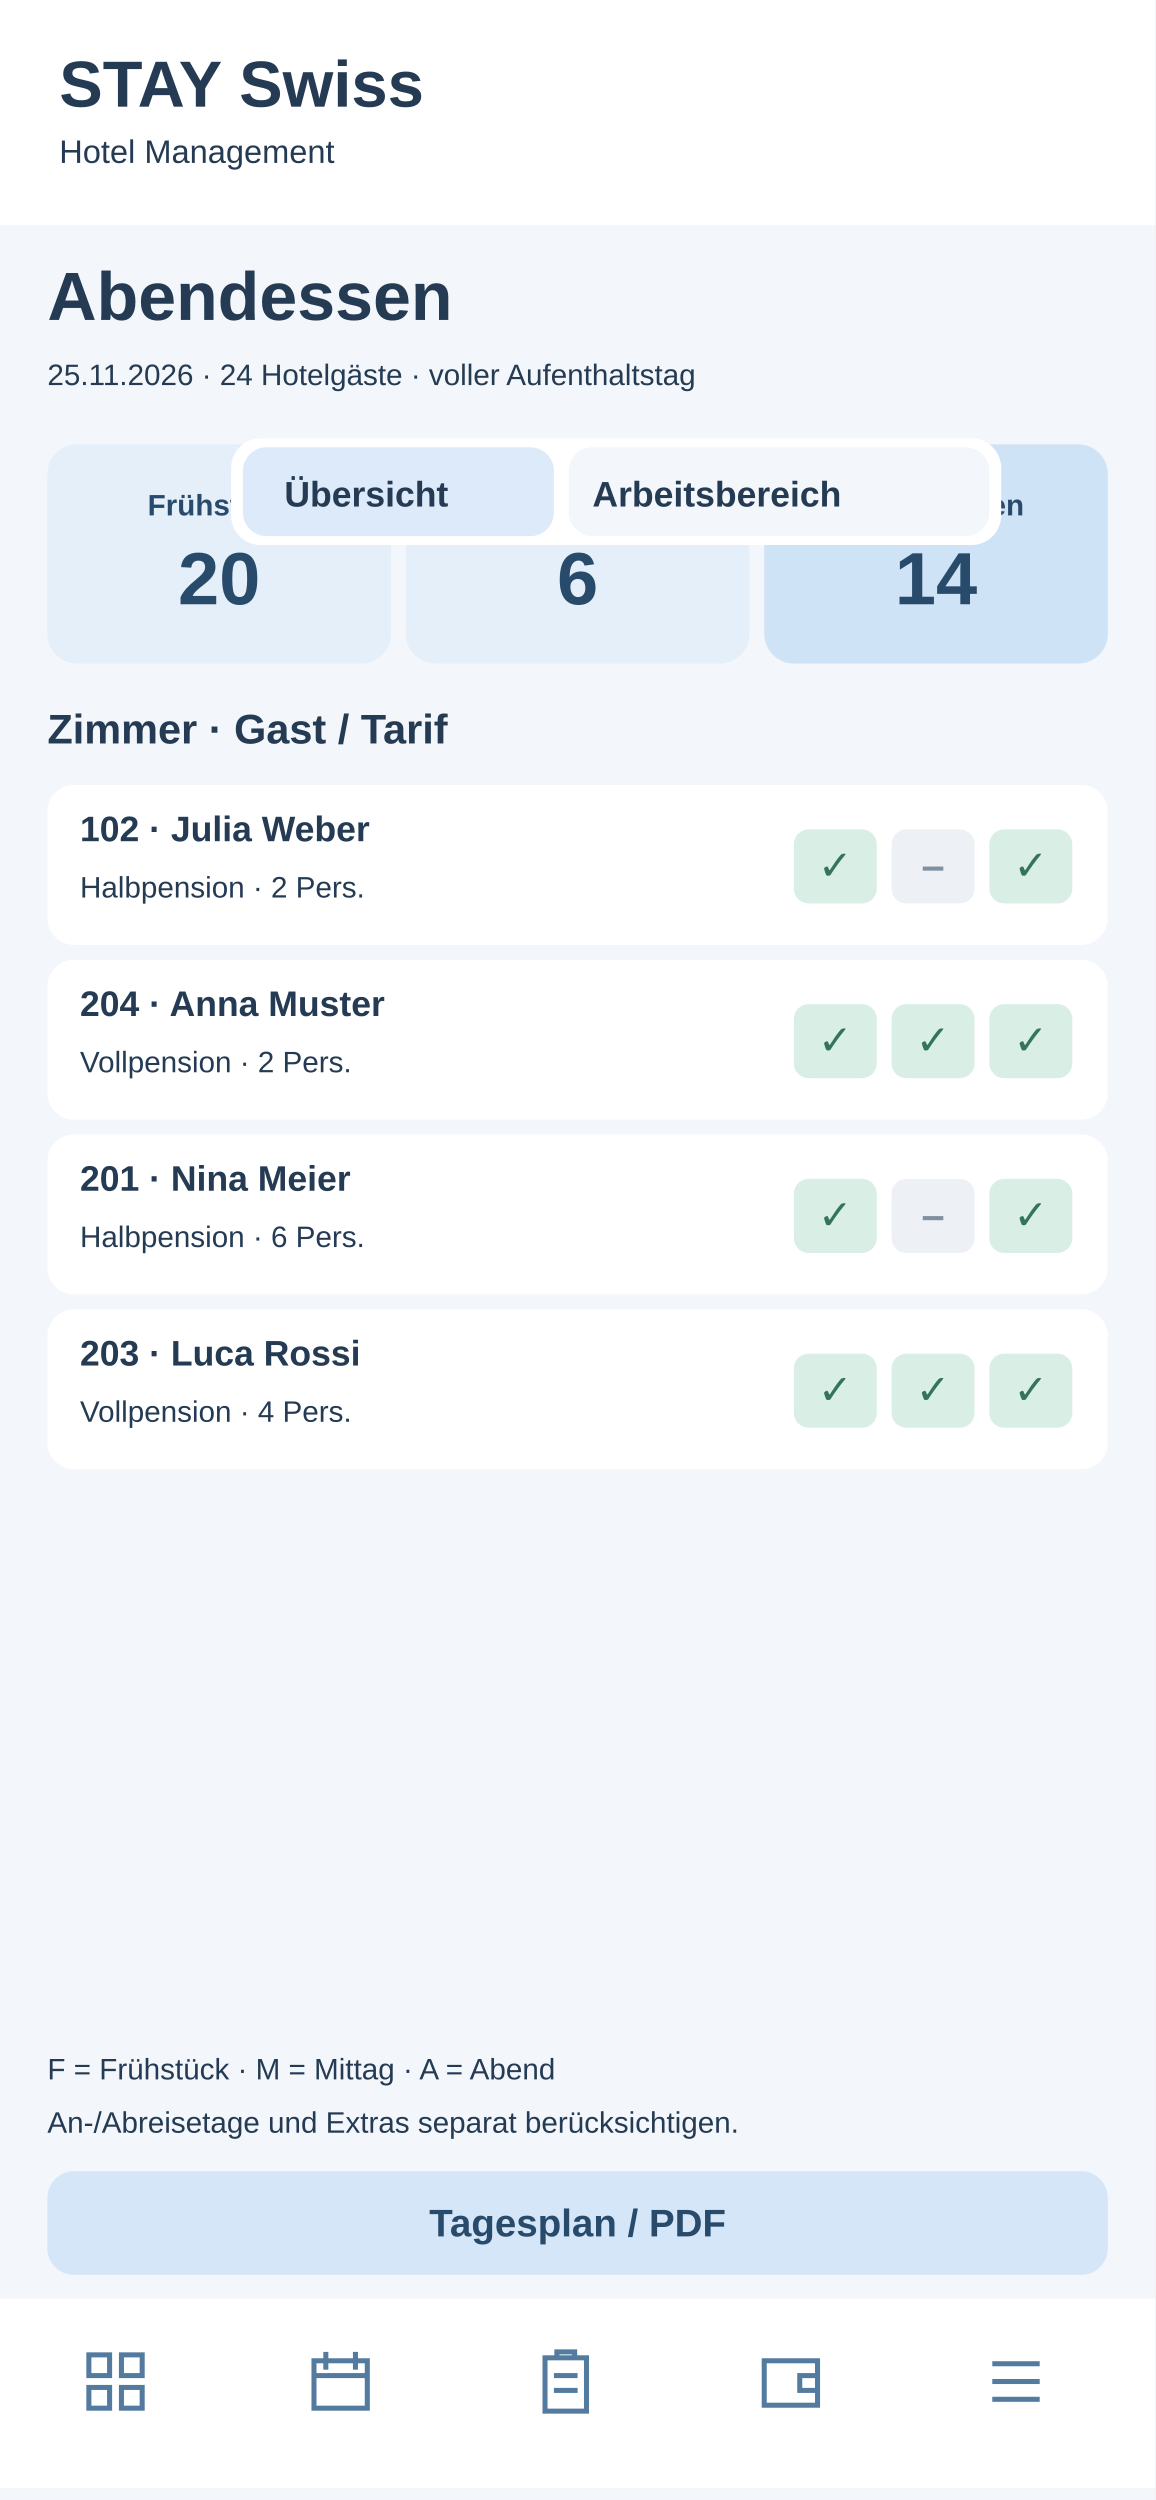
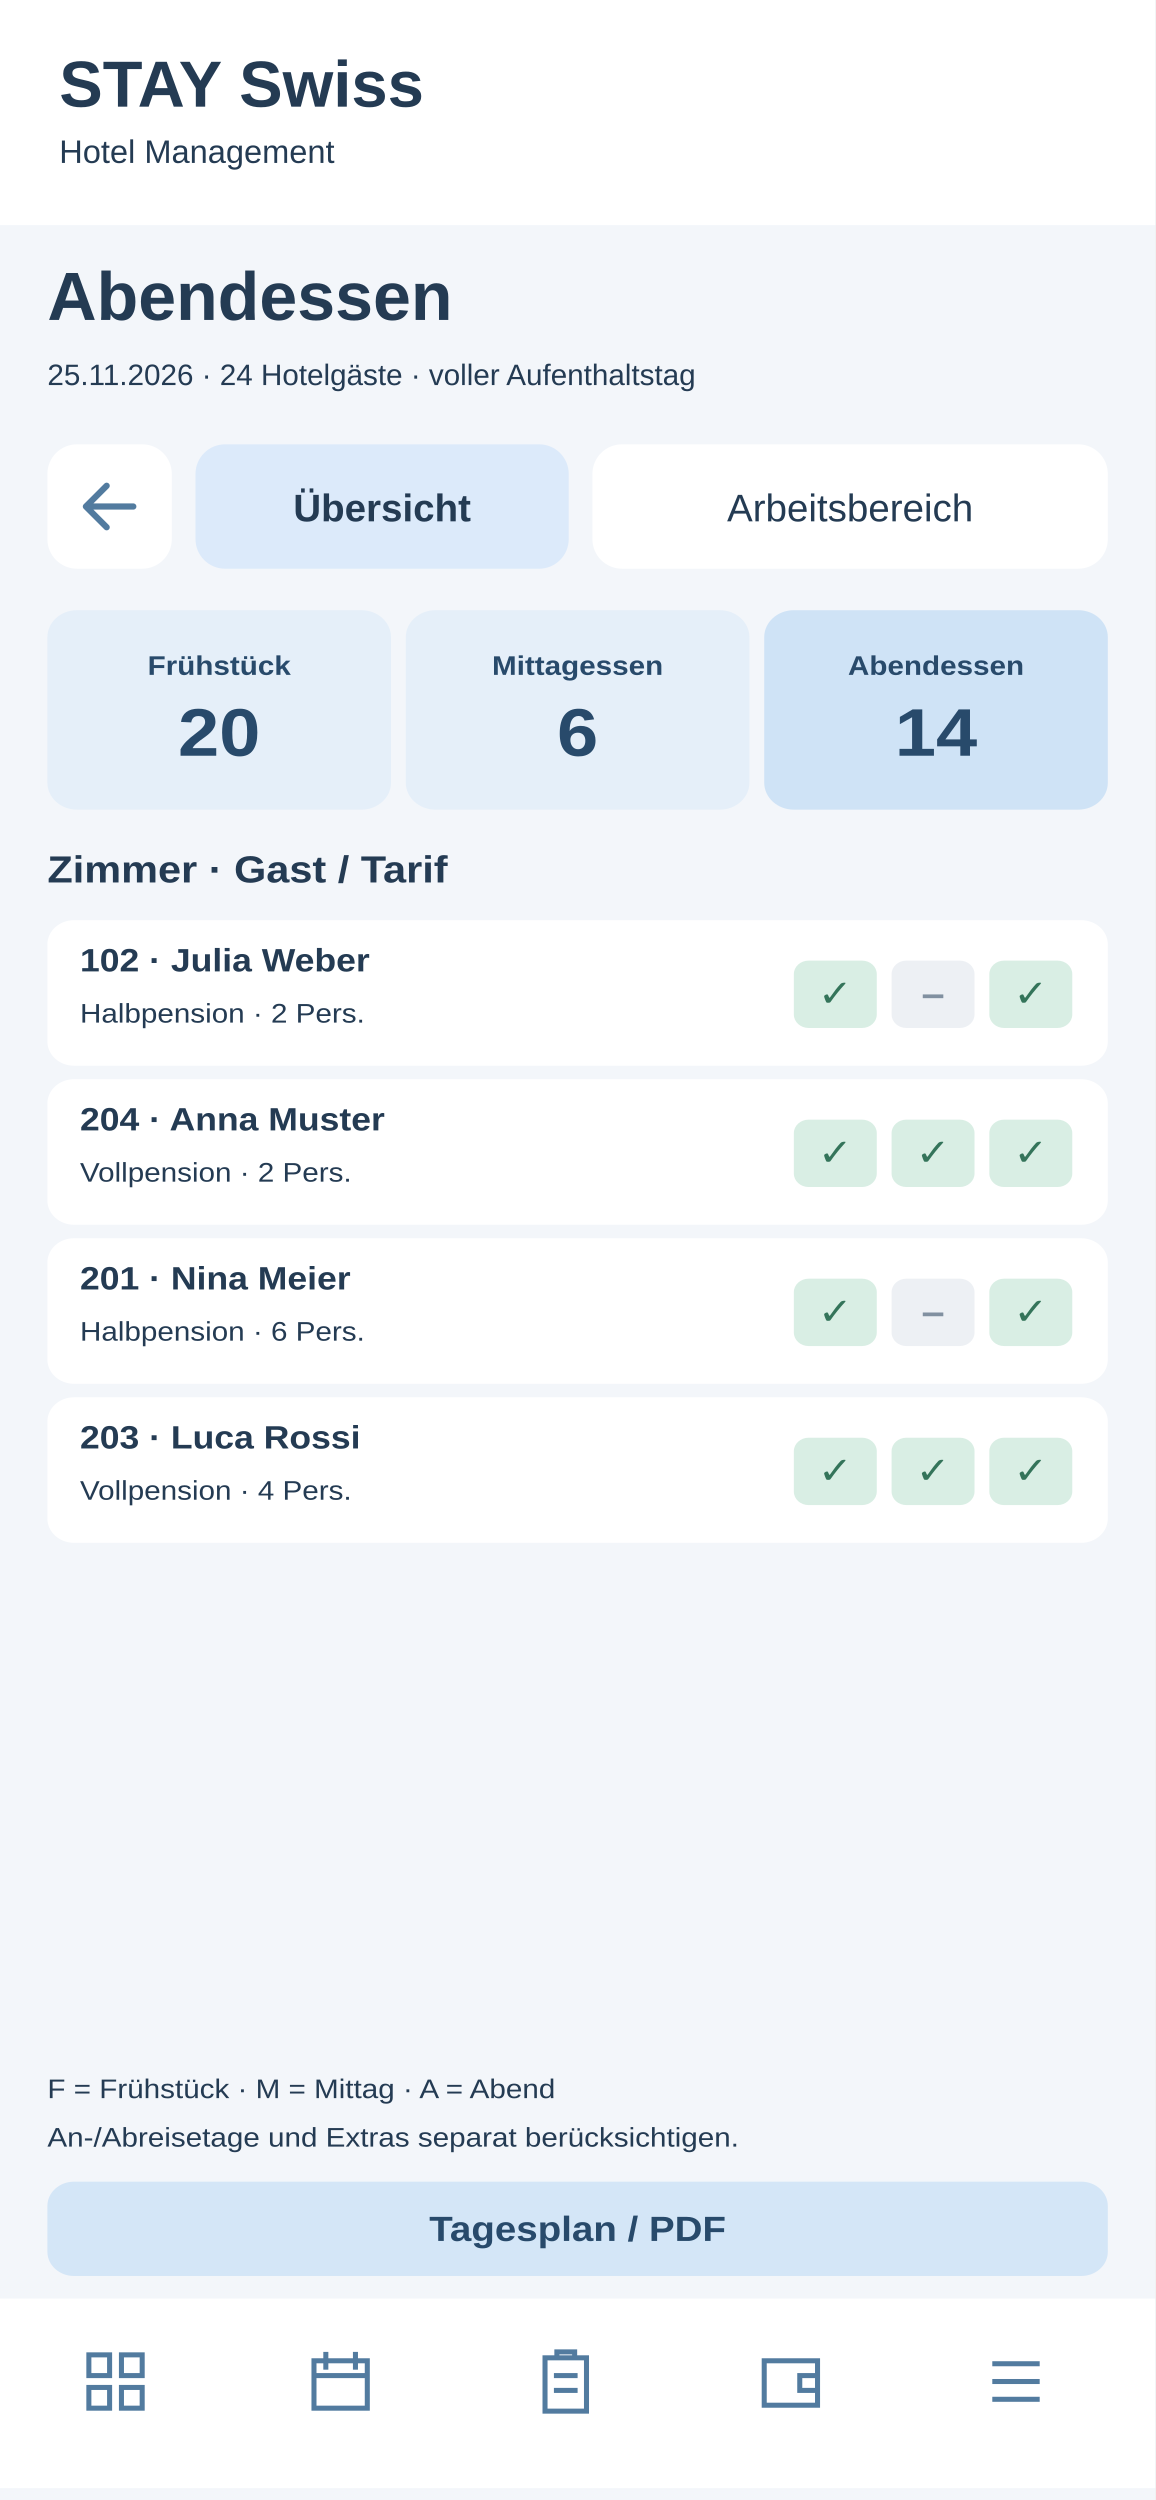
<svg xmlns="http://www.w3.org/2000/svg" width="390" height="844" viewBox="0 0 390 844">
  <style>#workspace-view{display:none}#workspace-view:target{display:inline}#workspace-view:target~#main-view{display:none}a{cursor:pointer}a:hover rect{stroke:#8fb7d8;stroke-width:1}</style>
  <g id="workspace-view">
    <rect x="0" y="0" width="390" height="844" rx="0" fill="#f3f6fa" />
    <rect x="0" y="0" width="390" height="76" rx="0" fill="#fff" />
    <rect x="16" y="16" width="40" height="40" rx="11" fill="#dceafa" />
    <text x="27" y="44" font-family="Arial,sans-serif" font-size="22" font-weight="700" fill="#284a6b">H</text>
    <text x="68" y="32" font-family="Arial,sans-serif" font-size="19" font-weight="700" fill="#243b53">STAY Swiss</text>
    <text x="68" y="49" font-family="Arial,sans-serif" font-size="10" font-weight="400" fill="#243b53">Hotel Management</text>
    <text x="16" y="108" font-family="Arial,sans-serif" font-size="21" font-weight="700" fill="#243b53">Abendessen</text>
    <text x="16" y="130" font-family="Arial,sans-serif" font-size="12" font-weight="400" fill="#64788c">Arbeitsbereich · Abendessen</text>
    <rect x="16" y="146" width="358" height="40" rx="10" fill="#fff" />
-     <g id="tabs-work">
-       <rect x="78" y="148" width="260" height="36" rx="10" fill="#fff" />
-       <a href="#main-view">
-         <rect x="82" y="151" width="105" height="30" rx="8" fill="#f3f6fa" />
-         <text x="96" y="171" font-family="Arial" font-size="12" font-weight="700" fill="#243b53">Übersicht</text>
-       </a>
-       <a href="#workspace-view">
-         <rect x="192" y="151" width="142" height="30" rx="8" fill="#dceafa" />
-         <text x="200" y="171" font-family="Arial" font-size="12" font-weight="700" fill="#243b53">Arbeitsbereich</text>
-       </a>
-     </g>
    <rect x="16" y="200" width="358" height="560" rx="16" fill="#fff" />
    <text x="30" y="231" font-family="Arial,sans-serif" font-size="19" font-weight="700" fill="#243b53">Arbeitsbereich</text>
    <text x="30" y="249" font-family="Arial,sans-serif" font-size="11" font-weight="400" fill="#64788c">Abendessen · Schnellaktionen</text>
    <g tabindex="0">
      <rect x="30" y="265" width="104" height="62" rx="10" fill="#f3f6fa" />
      <rect x="40" y="275" width="22" height="22" rx="6" fill="#dceafa" />
      <path d="M46 284h10m-5-5v10" stroke="#527b9f" stroke-width="1.6" stroke-linecap="round" />
      <text x="40" y="316" font-family="Arial,sans-serif" font-size="11" font-weight="700" fill="#243b53">5 Anfragen</text>
    </g>
    <g tabindex="0">
      <rect x="140" y="265" width="104" height="62" rx="10" fill="#f3f6fa" />
      <rect x="150" y="275" width="22" height="22" rx="6" fill="#dceafa" />
      <path d="M156 284h10m-5-5v10" stroke="#527b9f" stroke-width="1.6" stroke-linecap="round" />
      <text x="150" y="316" font-family="Arial,sans-serif" font-size="11" font-weight="700" fill="#243b53">2 neue</text>
    </g>
    <g tabindex="0">
      <rect x="250" y="265" width="104" height="62" rx="10" fill="#f3f6fa" />
      <rect x="260" y="275" width="22" height="22" rx="6" fill="#dceafa" />
      <path d="M266 284h10m-5-5v10" stroke="#527b9f" stroke-width="1.6" stroke-linecap="round" />
      <text x="260" y="316" font-family="Arial,sans-serif" font-size="11" font-weight="700" fill="#243b53">1 dringend</text>
    </g>
    <rect x="30" y="340" width="100" height="35" rx="8" fill="#f3f6fa" />
    <text x="38" y="362" font-family="Arial,sans-serif" font-size="11" font-weight="400" fill="#243b53">Schnellzugriff</text>
    <rect x="137" y="340" width="96" height="35" rx="8" fill="#dceafa" />
    <text x="145" y="362" font-family="Arial,sans-serif" font-size="11" font-weight="700" fill="#243b53">Einträge · 3</text>
    <rect x="240" y="340" width="96" height="35" rx="8" fill="#f3f6fa" />
    <text x="248" y="362" font-family="Arial,sans-serif" font-size="11" font-weight="400" fill="#243b53">Aufgaben · 2</text>
    <g tabindex="0">
      <rect x="334" y="341" width="31" height="30" rx="7" fill="#e5eef8" />
      <g transform="translate(339,346)" fill="none" stroke="#527b9f" stroke-width="1.8" stroke-linecap="round" stroke-linejoin="round">
        <path d="M5 5l14 14m0-14L5 19" />
      </g>
    </g>
    <rect x="30" y="389" width="200" height="36" rx="8" fill="#f3f6fa" />
    <text x="42" y="411" font-family="Arial,sans-serif" font-size="12" font-weight="400" fill="#64788c">Suche nach Eintrag …</text>
    <g tabindex="0">
      <rect x="239" y="392" width="31" height="30" rx="7" fill="#e5eef8" />
      <g transform="translate(244,397)" fill="none" stroke="#527b9f" stroke-width="1.8" stroke-linecap="round" stroke-linejoin="round">
        <path d="M4 6h16M7 12h10M10 18h4" />
      </g>
    </g>
    <g tabindex="0">
      <rect x="279" y="392" width="31" height="30" rx="7" fill="#e5eef8" />
      <g transform="translate(284,397)" fill="none" stroke="#527b9f" stroke-width="1.8" stroke-linecap="round" stroke-linejoin="round">
        <path d="M12 4v16M4 12h16" />
      </g>
    </g>
    <g tabindex="0">
      <rect x="319" y="392" width="31" height="30" rx="7" fill="#e5eef8" />
      <g transform="translate(324,397)" fill="none" stroke="#527b9f" stroke-width="1.8" stroke-linecap="round" stroke-linejoin="round">
        <path d="M5 12h2m5 0h2m5 0h2" />
      </g>
    </g>
    <rect x="30" y="438" width="330" height="30" rx="7" fill="#e5eef8" />
    <text x="42" y="458" font-family="Arial,sans-serif" font-size="12" font-weight="700" fill="#243b53">Eintrag</text>
    <text x="272" y="458" font-family="Arial,sans-serif" font-size="11" font-weight="700" fill="#243b53">Aktionen</text>
    <rect x="30" y="476" width="330" height="59" rx="8" fill="#f3f6fa" />
    <text x="42" y="498" font-family="Arial,sans-serif" font-size="13" font-weight="700" fill="#243b53">101 · Peter Beispiel</text>
    <text x="42" y="518" font-family="Arial,sans-serif" font-size="11" font-weight="400" fill="#64788c">Frühstück · 2 Personen</text>
    <g tabindex="0">
      <rect x="284" y="490" width="31" height="30" rx="7" fill="#e5eef8" />
      <g transform="translate(289,495)" fill="none" stroke="#527b9f" stroke-width="1.8" stroke-linecap="round" stroke-linejoin="round">
        <path d="M4 12h16m-7-7l7 7-7 7" />
      </g>
    </g>
    <g tabindex="0">
      <rect x="322" y="490" width="31" height="30" rx="7" fill="#e5eef8" />
      <g transform="translate(327,495)" fill="none" stroke="#527b9f" stroke-width="1.8" stroke-linecap="round" stroke-linejoin="round">
        <path d="M5 12h2m5 0h2m5 0h2" />
      </g>
    </g>
    <rect x="30" y="543" width="330" height="59" rx="8" fill="#fff" />
    <text x="42" y="565" font-family="Arial,sans-serif" font-size="13" font-weight="700" fill="#243b53">102 · Julia Weber</text>
    <text x="42" y="585" font-family="Arial,sans-serif" font-size="11" font-weight="400" fill="#64788c">Halbpension · 2 Personen</text>
    <g tabindex="0">
      <rect x="284" y="557" width="31" height="30" rx="7" fill="#e5eef8" />
      <g transform="translate(289,562)" fill="none" stroke="#527b9f" stroke-width="1.8" stroke-linecap="round" stroke-linejoin="round">
        <path d="M4 12h16m-7-7l7 7-7 7" />
      </g>
    </g>
    <g tabindex="0">
      <rect x="322" y="557" width="31" height="30" rx="7" fill="#e5eef8" />
      <g transform="translate(327,562)" fill="none" stroke="#527b9f" stroke-width="1.8" stroke-linecap="round" stroke-linejoin="round">
        <path d="M5 12h2m5 0h2m5 0h2" />
      </g>
    </g>
    <rect x="30" y="610" width="330" height="59" rx="8" fill="#f3f6fa" />
    <text x="42" y="632" font-family="Arial,sans-serif" font-size="13" font-weight="700" fill="#243b53">204 · Anna Muster</text>
    <text x="42" y="652" font-family="Arial,sans-serif" font-size="11" font-weight="400" fill="#64788c">Vollpension · 2 Personen</text>
    <g tabindex="0">
      <rect x="284" y="624" width="31" height="30" rx="7" fill="#e5eef8" />
      <g transform="translate(289,629)" fill="none" stroke="#527b9f" stroke-width="1.8" stroke-linecap="round" stroke-linejoin="round">
        <path d="M4 12h16m-7-7l7 7-7 7" />
      </g>
    </g>
    <g tabindex="0">
      <rect x="322" y="624" width="31" height="30" rx="7" fill="#e5eef8" />
      <g transform="translate(327,629)" fill="none" stroke="#527b9f" stroke-width="1.8" stroke-linecap="round" stroke-linejoin="round">
        <path d="M5 12h2m5 0h2m5 0h2" />
      </g>
    </g>
    <text x="30" y="708" font-family="Arial,sans-serif" font-size="11" font-weight="400" fill="#64788c">3 Einträge · Seite 1 von 1</text>
    <rect x="227" y="684" width="62" height="33" rx="8" fill="#f3f6fa" />
    <text x="240" y="705" font-family="Arial,sans-serif" font-size="12" font-weight="700" fill="#243b53">PDF</text>
    <rect x="297" y="684" width="62" height="33" rx="8" fill="#f3f6fa" />
    <text x="311" y="705" font-family="Arial,sans-serif" font-size="12" font-weight="700" fill="#243b53">CSV</text>
    <text x="30" y="741" font-family="Arial,sans-serif" font-size="10" font-weight="400" fill="#64788c">Ansicht: Einträge · Beispielwerte</text>
    <rect x="0" y="776" width="390" height="64" fill="#fff" rx="0" />
    <g transform="translate(27,792)" fill="none" stroke="#527b9f" stroke-width="1.7" stroke-linejoin="round" stroke-linecap="round">
      <path d="M3 3h7v7H3zM14 3h7v7h-7zM3 14h7v7H3zM14 14h7v7h-7z" />
    </g>
    <g transform="translate(103,792)" fill="none" stroke="#527b9f" stroke-width="1.7" stroke-linejoin="round" stroke-linecap="round">
      <rect x="3" y="5" width="18" height="16" rx="2" />
      <path d="M7 2v6M17 2v6M3 10h18" />
    </g>
    <g transform="translate(179,792)" fill="none" stroke="#527b9f" stroke-width="1.7" stroke-linejoin="round" stroke-linecap="round">
      <rect x="5" y="4" width="14" height="18" rx="2" />
      <path d="M9 4V2h6v2M8 10h8M8 15h8" />
    </g>
    <g transform="translate(255,792)" fill="none" stroke="#527b9f" stroke-width="1.7" stroke-linejoin="round" stroke-linecap="round">
      <rect x="3" y="5" width="18" height="15" rx="3" />
      <path d="M21 10h-6v5h6" />
    </g>
    <g transform="translate(331,792)" fill="none" stroke="#527b9f" stroke-width="1.7" stroke-linejoin="round" stroke-linecap="round">
      <path d="M4 6h16M4 12h16M4 18h16" />
    </g>
+     <g id="navigation-work">
+       <a href="#main-view">
+         <rect x="16" y="150" width="42" height="42" rx="10" fill="#fff" />
+         <g transform="translate(27,161)" stroke="#527b9f" stroke-width="2.1" stroke-linecap="round" stroke-linejoin="round" fill="none">
+           <path d="M18 10H2m0 0l7-7m-7 7l7 7" />
+         </g>
+       </a>
+       <a href="#main-view">
+         <rect x="66" y="150" width="126" height="42" rx="10" fill="#fff" />
+         <text x="129" y="176" text-anchor="middle" font-family="Arial,sans-serif" font-size="13" font-weight="500" fill="#243b53">Übersicht</text>
+       </a>
+       <a href="#workspace-view">
+         <rect x="200" y="150" width="174" height="42" rx="10" fill="#dceafa" />
+         <text x="287" y="176" text-anchor="middle" font-family="Arial,sans-serif" font-size="13" font-weight="700" fill="#243b53">Arbeitsbereich</text>
+       </a>
+     </g>
  </g>
  <g id="main-view">
    <rect x="0" y="0" width="390" height="844" fill="#f3f6fa" rx="0" />
    <rect x="0" y="0" width="390" height="76" fill="#fff" rx="0" />
    <text x="20" y="36" font-family="Arial,sans-serif" font-size="22" font-weight="700" fill="#243b53" text-anchor="start">STAY Swiss</text>
    <text x="20" y="55" font-family="Arial,sans-serif" font-size="11" font-weight="400" fill="#243b53" text-anchor="start">Hotel Management</text>
    <text x="16" y="108" font-family="Arial,sans-serif" font-size="23" font-weight="700" fill="#243b53" text-anchor="start">Abendessen</text>
    <text x="16" y="130" font-family="Arial,sans-serif" font-size="10" font-weight="400" fill="#243b53" text-anchor="start">25.11.2026 · 24 Hotelgäste · voller Aufenthaltstag</text>
-     <rect x="16" y="150" width="116" height="74" fill="#e5eff9" rx="10" />
-     <text x="74" y="174" font-family="Arial,sans-serif" font-size="10" font-weight="700" fill="#284a6b" text-anchor="middle">Frühstück</text>
-     <text x="74" y="204" font-family="Arial,sans-serif" font-size="25" font-weight="700" fill="#284a6b" text-anchor="middle">20</text>
-     <rect x="137" y="150" width="116" height="74" fill="#e5eff9" rx="10" />
-     <text x="195" y="174" font-family="Arial,sans-serif" font-size="10" font-weight="700" fill="#284a6b" text-anchor="middle">Mittagessen</text>
-     <text x="195" y="204" font-family="Arial,sans-serif" font-size="25" font-weight="700" fill="#284a6b" text-anchor="middle">6</text>
-     <rect x="258" y="150" width="116" height="74" fill="#cfe3f6" rx="10" />
-     <text x="316" y="174" font-family="Arial,sans-serif" font-size="10" font-weight="700" fill="#284a6b" text-anchor="middle">Abendessen</text>
-     <text x="316" y="204" font-family="Arial,sans-serif" font-size="25" font-weight="700" fill="#284a6b" text-anchor="middle">14</text>
-     <text x="16" y="251" font-family="Arial,sans-serif" font-size="14" font-weight="700" fill="#243b53" text-anchor="start">Zimmer · Gast / Tarif</text>
-     <rect x="16" y="265" width="358" height="54" fill="#fff" rx="9" />
-     <text x="27" y="284" font-family="Arial,sans-serif" font-size="12" font-weight="700" fill="#243b53" text-anchor="start">102 · Julia Weber</text>
-     <text x="27" y="303" font-family="Arial,sans-serif" font-size="10" font-weight="400" fill="#243b53" text-anchor="start">Halbpension · 2 Pers.</text>
-     <rect x="268" y="280" width="28" height="25" fill="#d9eee4" rx="5" />
-     <text x="282" y="297" font-family="Arial,sans-serif" font-size="14" font-weight="700" fill="#34745a" text-anchor="middle">✓</text>
-     <rect x="301" y="280" width="28" height="25" fill="#edf0f4" rx="5" />
-     <text x="315" y="297" font-family="Arial,sans-serif" font-size="14" font-weight="700" fill="#8190a0" text-anchor="middle">–</text>
-     <rect x="334" y="280" width="28" height="25" fill="#d9eee4" rx="5" />
-     <text x="348" y="297" font-family="Arial,sans-serif" font-size="14" font-weight="700" fill="#34745a" text-anchor="middle">✓</text>
-     <rect x="16" y="324" width="358" height="54" fill="#fff" rx="9" />
-     <text x="27" y="343" font-family="Arial,sans-serif" font-size="12" font-weight="700" fill="#243b53" text-anchor="start">204 · Anna Muster</text>
-     <text x="27" y="362" font-family="Arial,sans-serif" font-size="10" font-weight="400" fill="#243b53" text-anchor="start">Vollpension · 2 Pers.</text>
-     <rect x="268" y="339" width="28" height="25" fill="#d9eee4" rx="5" />
-     <text x="282" y="356" font-family="Arial,sans-serif" font-size="14" font-weight="700" fill="#34745a" text-anchor="middle">✓</text>
-     <rect x="301" y="339" width="28" height="25" fill="#d9eee4" rx="5" />
-     <text x="315" y="356" font-family="Arial,sans-serif" font-size="14" font-weight="700" fill="#34745a" text-anchor="middle">✓</text>
-     <rect x="334" y="339" width="28" height="25" fill="#d9eee4" rx="5" />
-     <text x="348" y="356" font-family="Arial,sans-serif" font-size="14" font-weight="700" fill="#34745a" text-anchor="middle">✓</text>
-     <rect x="16" y="383" width="358" height="54" fill="#fff" rx="9" />
-     <text x="27" y="402" font-family="Arial,sans-serif" font-size="12" font-weight="700" fill="#243b53" text-anchor="start">201 · Nina Meier</text>
-     <text x="27" y="421" font-family="Arial,sans-serif" font-size="10" font-weight="400" fill="#243b53" text-anchor="start">Halbpension · 6 Pers.</text>
-     <rect x="268" y="398" width="28" height="25" fill="#d9eee4" rx="5" />
-     <text x="282" y="415" font-family="Arial,sans-serif" font-size="14" font-weight="700" fill="#34745a" text-anchor="middle">✓</text>
-     <rect x="301" y="398" width="28" height="25" fill="#edf0f4" rx="5" />
-     <text x="315" y="415" font-family="Arial,sans-serif" font-size="14" font-weight="700" fill="#8190a0" text-anchor="middle">–</text>
-     <rect x="334" y="398" width="28" height="25" fill="#d9eee4" rx="5" />
-     <text x="348" y="415" font-family="Arial,sans-serif" font-size="14" font-weight="700" fill="#34745a" text-anchor="middle">✓</text>
-     <rect x="16" y="442" width="358" height="54" fill="#fff" rx="9" />
-     <text x="27" y="461" font-family="Arial,sans-serif" font-size="12" font-weight="700" fill="#243b53" text-anchor="start">203 · Luca Rossi</text>
-     <text x="27" y="480" font-family="Arial,sans-serif" font-size="10" font-weight="400" fill="#243b53" text-anchor="start">Vollpension · 4 Pers.</text>
-     <rect x="268" y="457" width="28" height="25" fill="#d9eee4" rx="5" />
-     <text x="282" y="474" font-family="Arial,sans-serif" font-size="14" font-weight="700" fill="#34745a" text-anchor="middle">✓</text>
-     <rect x="301" y="457" width="28" height="25" fill="#d9eee4" rx="5" />
-     <text x="315" y="474" font-family="Arial,sans-serif" font-size="14" font-weight="700" fill="#34745a" text-anchor="middle">✓</text>
-     <rect x="334" y="457" width="28" height="25" fill="#d9eee4" rx="5" />
-     <text x="348" y="474" font-family="Arial,sans-serif" font-size="14" font-weight="700" fill="#34745a" text-anchor="middle">✓</text>
-     <text x="16" y="702" font-family="Arial,sans-serif" font-size="10" font-weight="400" fill="#243b53" text-anchor="start">F = Frühstück · M = Mittag · A = Abend</text>
-     <text x="16" y="720" font-family="Arial,sans-serif" font-size="10" font-weight="400" fill="#243b53" text-anchor="start">An-/Abreisetage und Extras separat berücksichtigen.</text>
-     <rect x="16" y="733" width="358" height="35" fill="#d4e6f7" rx="9" />
-     <text x="195" y="755" font-family="Arial,sans-serif" font-size="13" font-weight="700" fill="#284a6b" text-anchor="middle">Tagesplan / PDF</text>
+     <g id="overview-content-compressed" transform="translate(0,69.5) scale(1,0.91)">
+       <rect x="16" y="150" width="116" height="74" fill="#e5eff9" rx="10" />
+       <text x="74" y="174" font-family="Arial,sans-serif" font-size="10" font-weight="700" fill="#284a6b" text-anchor="middle">Frühstück</text>
+       <text x="74" y="204" font-family="Arial,sans-serif" font-size="25" font-weight="700" fill="#284a6b" text-anchor="middle">20</text>
+       <rect x="137" y="150" width="116" height="74" fill="#e5eff9" rx="10" />
+       <text x="195" y="174" font-family="Arial,sans-serif" font-size="10" font-weight="700" fill="#284a6b" text-anchor="middle">Mittagessen</text>
+       <text x="195" y="204" font-family="Arial,sans-serif" font-size="25" font-weight="700" fill="#284a6b" text-anchor="middle">6</text>
+       <rect x="258" y="150" width="116" height="74" fill="#cfe3f6" rx="10" />
+       <text x="316" y="174" font-family="Arial,sans-serif" font-size="10" font-weight="700" fill="#284a6b" text-anchor="middle">Abendessen</text>
+       <text x="316" y="204" font-family="Arial,sans-serif" font-size="25" font-weight="700" fill="#284a6b" text-anchor="middle">14</text>
+       <text x="16" y="251" font-family="Arial,sans-serif" font-size="14" font-weight="700" fill="#243b53" text-anchor="start">Zimmer · Gast / Tarif</text>
+       <rect x="16" y="265" width="358" height="54" fill="#fff" rx="9" />
+       <text x="27" y="284" font-family="Arial,sans-serif" font-size="12" font-weight="700" fill="#243b53" text-anchor="start">102 · Julia Weber</text>
+       <text x="27" y="303" font-family="Arial,sans-serif" font-size="10" font-weight="400" fill="#243b53" text-anchor="start">Halbpension · 2 Pers.</text>
+       <rect x="268" y="280" width="28" height="25" fill="#d9eee4" rx="5" />
+       <text x="282" y="297" font-family="Arial,sans-serif" font-size="14" font-weight="700" fill="#34745a" text-anchor="middle">✓</text>
+       <rect x="301" y="280" width="28" height="25" fill="#edf0f4" rx="5" />
+       <text x="315" y="297" font-family="Arial,sans-serif" font-size="14" font-weight="700" fill="#8190a0" text-anchor="middle">–</text>
+       <rect x="334" y="280" width="28" height="25" fill="#d9eee4" rx="5" />
+       <text x="348" y="297" font-family="Arial,sans-serif" font-size="14" font-weight="700" fill="#34745a" text-anchor="middle">✓</text>
+       <rect x="16" y="324" width="358" height="54" fill="#fff" rx="9" />
+       <text x="27" y="343" font-family="Arial,sans-serif" font-size="12" font-weight="700" fill="#243b53" text-anchor="start">204 · Anna Muster</text>
+       <text x="27" y="362" font-family="Arial,sans-serif" font-size="10" font-weight="400" fill="#243b53" text-anchor="start">Vollpension · 2 Pers.</text>
+       <rect x="268" y="339" width="28" height="25" fill="#d9eee4" rx="5" />
+       <text x="282" y="356" font-family="Arial,sans-serif" font-size="14" font-weight="700" fill="#34745a" text-anchor="middle">✓</text>
+       <rect x="301" y="339" width="28" height="25" fill="#d9eee4" rx="5" />
+       <text x="315" y="356" font-family="Arial,sans-serif" font-size="14" font-weight="700" fill="#34745a" text-anchor="middle">✓</text>
+       <rect x="334" y="339" width="28" height="25" fill="#d9eee4" rx="5" />
+       <text x="348" y="356" font-family="Arial,sans-serif" font-size="14" font-weight="700" fill="#34745a" text-anchor="middle">✓</text>
+       <rect x="16" y="383" width="358" height="54" fill="#fff" rx="9" />
+       <text x="27" y="402" font-family="Arial,sans-serif" font-size="12" font-weight="700" fill="#243b53" text-anchor="start">201 · Nina Meier</text>
+       <text x="27" y="421" font-family="Arial,sans-serif" font-size="10" font-weight="400" fill="#243b53" text-anchor="start">Halbpension · 6 Pers.</text>
+       <rect x="268" y="398" width="28" height="25" fill="#d9eee4" rx="5" />
+       <text x="282" y="415" font-family="Arial,sans-serif" font-size="14" font-weight="700" fill="#34745a" text-anchor="middle">✓</text>
+       <rect x="301" y="398" width="28" height="25" fill="#edf0f4" rx="5" />
+       <text x="315" y="415" font-family="Arial,sans-serif" font-size="14" font-weight="700" fill="#8190a0" text-anchor="middle">–</text>
+       <rect x="334" y="398" width="28" height="25" fill="#d9eee4" rx="5" />
+       <text x="348" y="415" font-family="Arial,sans-serif" font-size="14" font-weight="700" fill="#34745a" text-anchor="middle">✓</text>
+       <rect x="16" y="442" width="358" height="54" fill="#fff" rx="9" />
+       <text x="27" y="461" font-family="Arial,sans-serif" font-size="12" font-weight="700" fill="#243b53" text-anchor="start">203 · Luca Rossi</text>
+       <text x="27" y="480" font-family="Arial,sans-serif" font-size="10" font-weight="400" fill="#243b53" text-anchor="start">Vollpension · 4 Pers.</text>
+       <rect x="268" y="457" width="28" height="25" fill="#d9eee4" rx="5" />
+       <text x="282" y="474" font-family="Arial,sans-serif" font-size="14" font-weight="700" fill="#34745a" text-anchor="middle">✓</text>
+       <rect x="301" y="457" width="28" height="25" fill="#d9eee4" rx="5" />
+       <text x="315" y="474" font-family="Arial,sans-serif" font-size="14" font-weight="700" fill="#34745a" text-anchor="middle">✓</text>
+       <rect x="334" y="457" width="28" height="25" fill="#d9eee4" rx="5" />
+       <text x="348" y="474" font-family="Arial,sans-serif" font-size="14" font-weight="700" fill="#34745a" text-anchor="middle">✓</text>
+       <text x="16" y="702" font-family="Arial,sans-serif" font-size="10" font-weight="400" fill="#243b53" text-anchor="start">F = Frühstück · M = Mittag · A = Abend</text>
+       <text x="16" y="720" font-family="Arial,sans-serif" font-size="10" font-weight="400" fill="#243b53" text-anchor="start">An-/Abreisetage und Extras separat berücksichtigen.</text>
+       <rect x="16" y="733" width="358" height="35" fill="#d4e6f7" rx="9" />
+       <text x="195" y="755" font-family="Arial,sans-serif" font-size="13" font-weight="700" fill="#284a6b" text-anchor="middle">Tagesplan / PDF</text>
+     </g>
    <rect x="0" y="776" width="390" height="64" fill="#fff" rx="0" />
    <g transform="translate(27,792)" fill="none" stroke="#527b9f" stroke-width="1.7">
      <path d="M3 3h7v7H3zM14 3h7v7h-7zM3 14h7v7H3zM14 14h7v7h-7z" />
    </g>
    <g transform="translate(103,792)" fill="none" stroke="#527b9f" stroke-width="1.7">
      <path d="M3 5h18v16H3zM7 2v6M17 2v6M3 10h18" />
    </g>
    <g transform="translate(179,792)" fill="none" stroke="#527b9f" stroke-width="1.7">
      <path d="M5 4h14v18H5zM9 4V2h6v2M8 10h8M8 15h8" />
    </g>
    <g transform="translate(255,792)" fill="none" stroke="#527b9f" stroke-width="1.7">
      <path d="M3 5h18v15H3zM21 10h-6v5h6" />
    </g>
    <g transform="translate(331,792)" fill="none" stroke="#527b9f" stroke-width="1.7">
      <path d="M4 6h16M4 12h16M4 18h16" />
    </g>
-     <g id="tabs-main">
-       <rect x="78" y="148" width="260" height="36" rx="10" fill="#fff" />
+     <g id="navigation-main">
+       <a href="../01-dashboard.svg">
+         <rect x="16" y="150" width="42" height="42" rx="10" fill="#fff" />
+         <g transform="translate(27,161)" stroke="#527b9f" stroke-width="2.1" stroke-linecap="round" stroke-linejoin="round" fill="none">
+           <path d="M18 10H2m0 0l7-7m-7 7l7 7" />
+         </g>
+       </a>
      <a href="#main-view">
-         <rect x="82" y="151" width="105" height="30" rx="8" fill="#dceafa" />
-         <text x="96" y="171" font-family="Arial" font-size="12" font-weight="700" fill="#243b53">Übersicht</text>
+         <rect x="66" y="150" width="126" height="42" rx="10" fill="#dceafa" />
+         <text x="129" y="176" text-anchor="middle" font-family="Arial,sans-serif" font-size="13" font-weight="700" fill="#243b53">Übersicht</text>
      </a>
      <a href="#workspace-view">
-         <rect x="192" y="151" width="142" height="30" rx="8" fill="#f3f6fa" />
-         <text x="200" y="171" font-family="Arial" font-size="12" font-weight="700" fill="#243b53">Arbeitsbereich</text>
+         <rect x="200" y="150" width="174" height="42" rx="10" fill="#fff" />
+         <text x="287" y="176" text-anchor="middle" font-family="Arial,sans-serif" font-size="13" font-weight="500" fill="#243b53">Arbeitsbereich</text>
      </a>
    </g>
  </g>
</svg>
